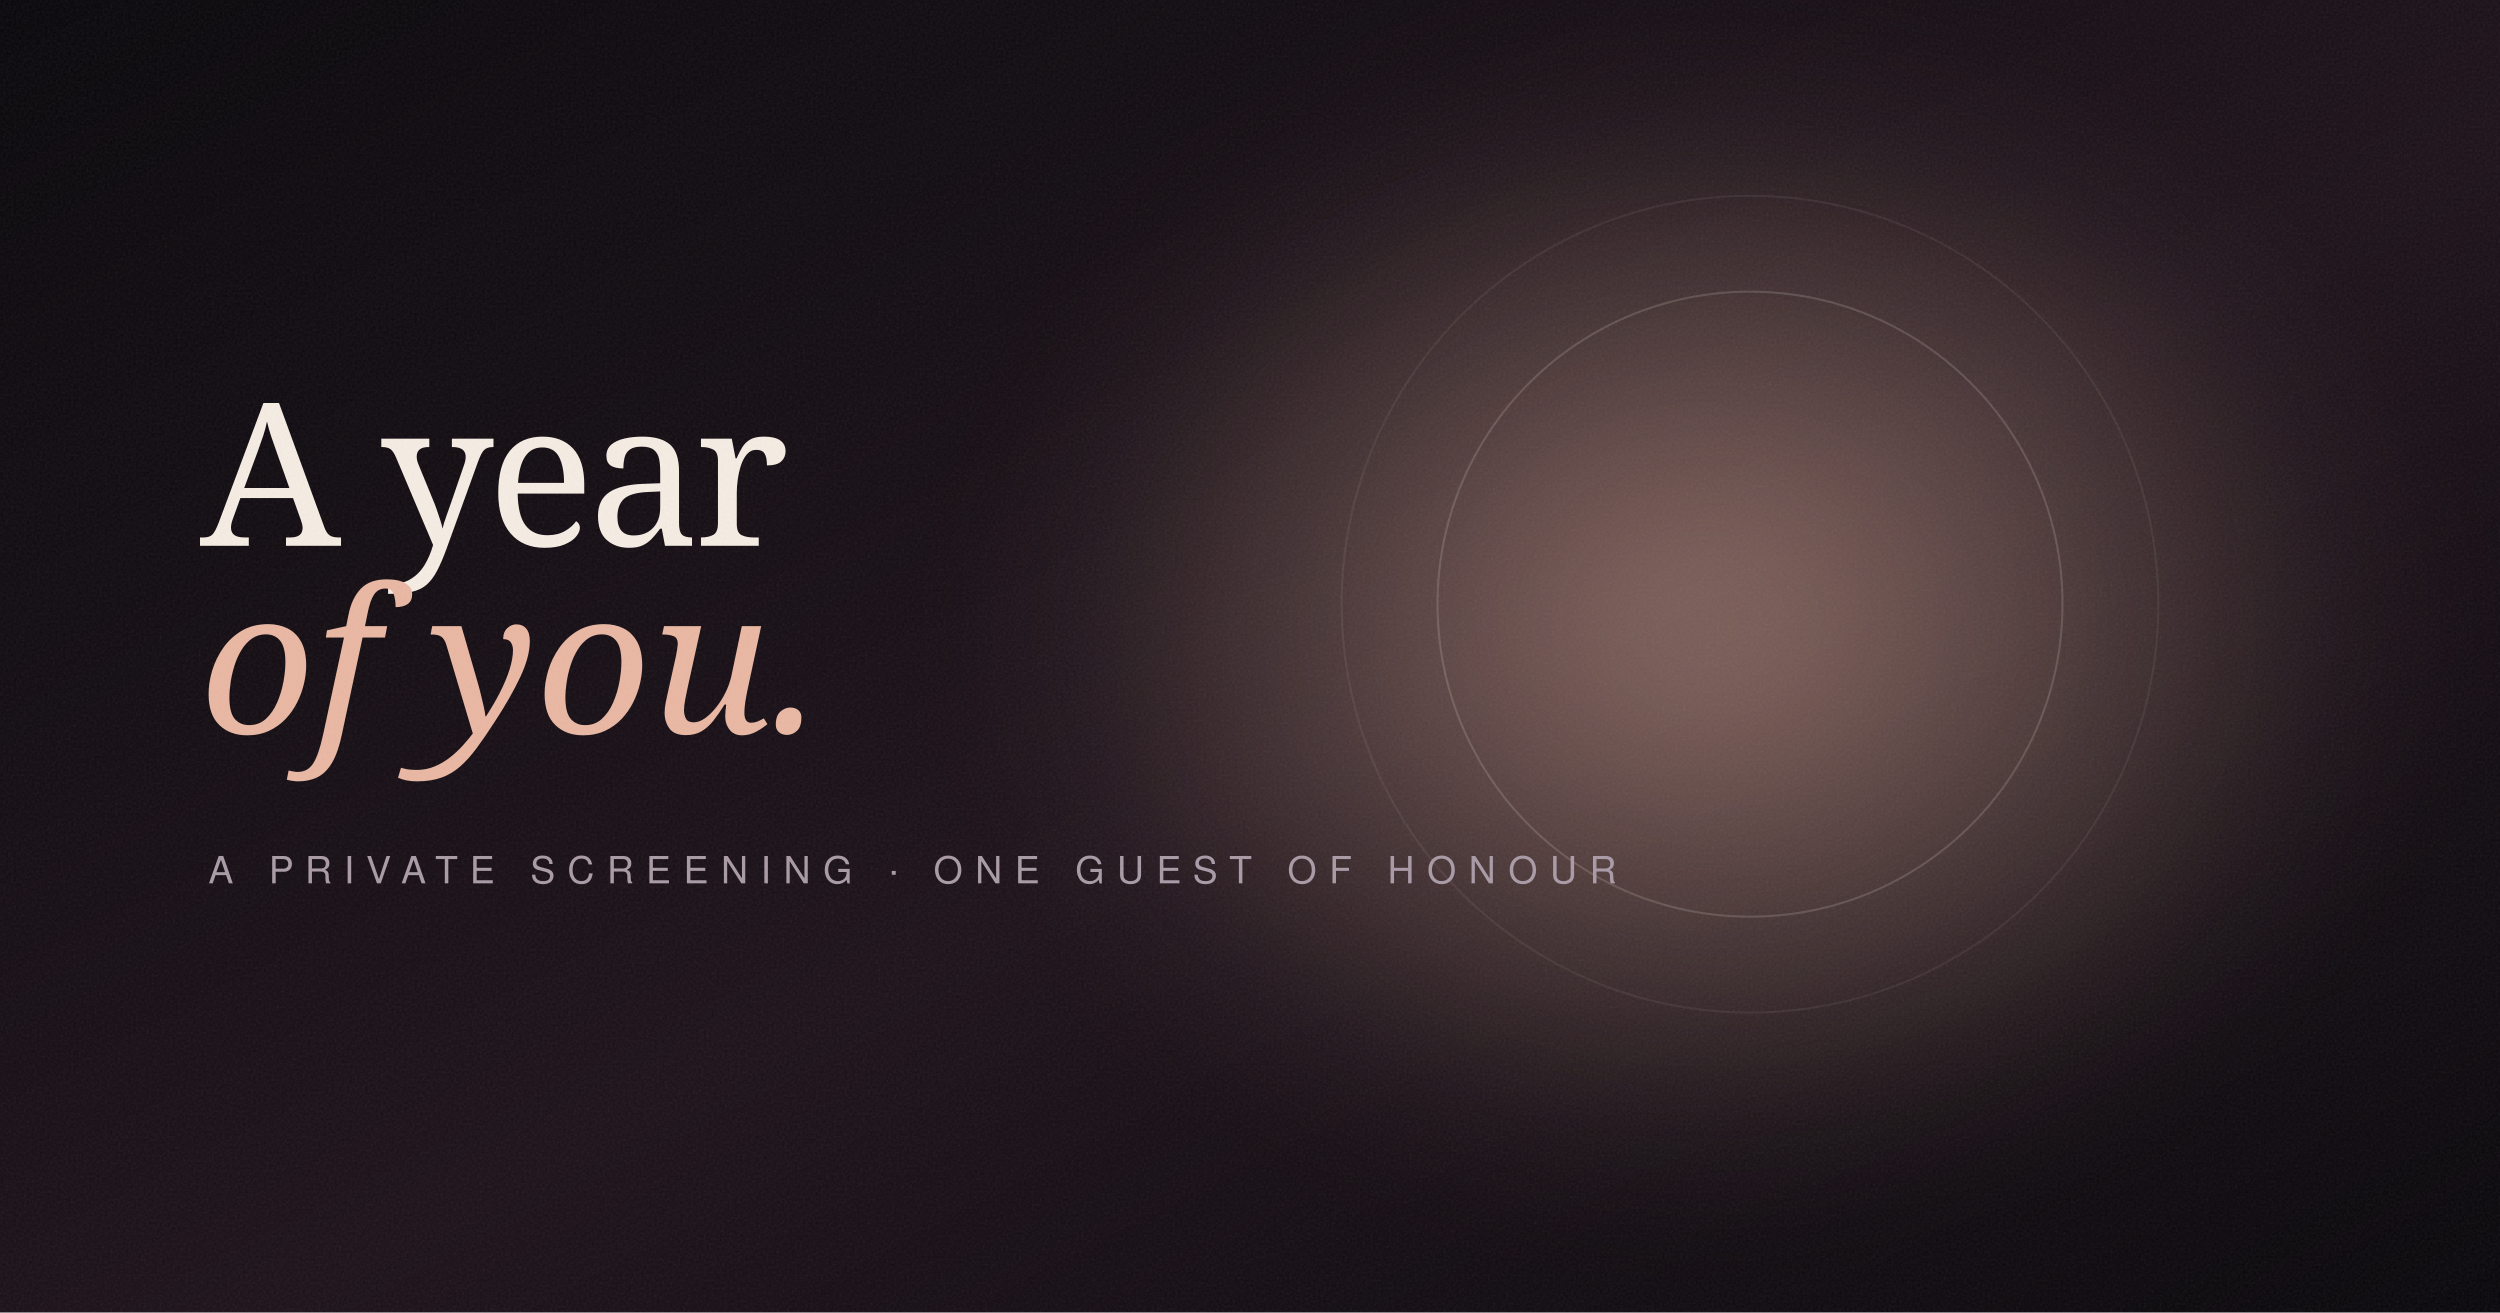
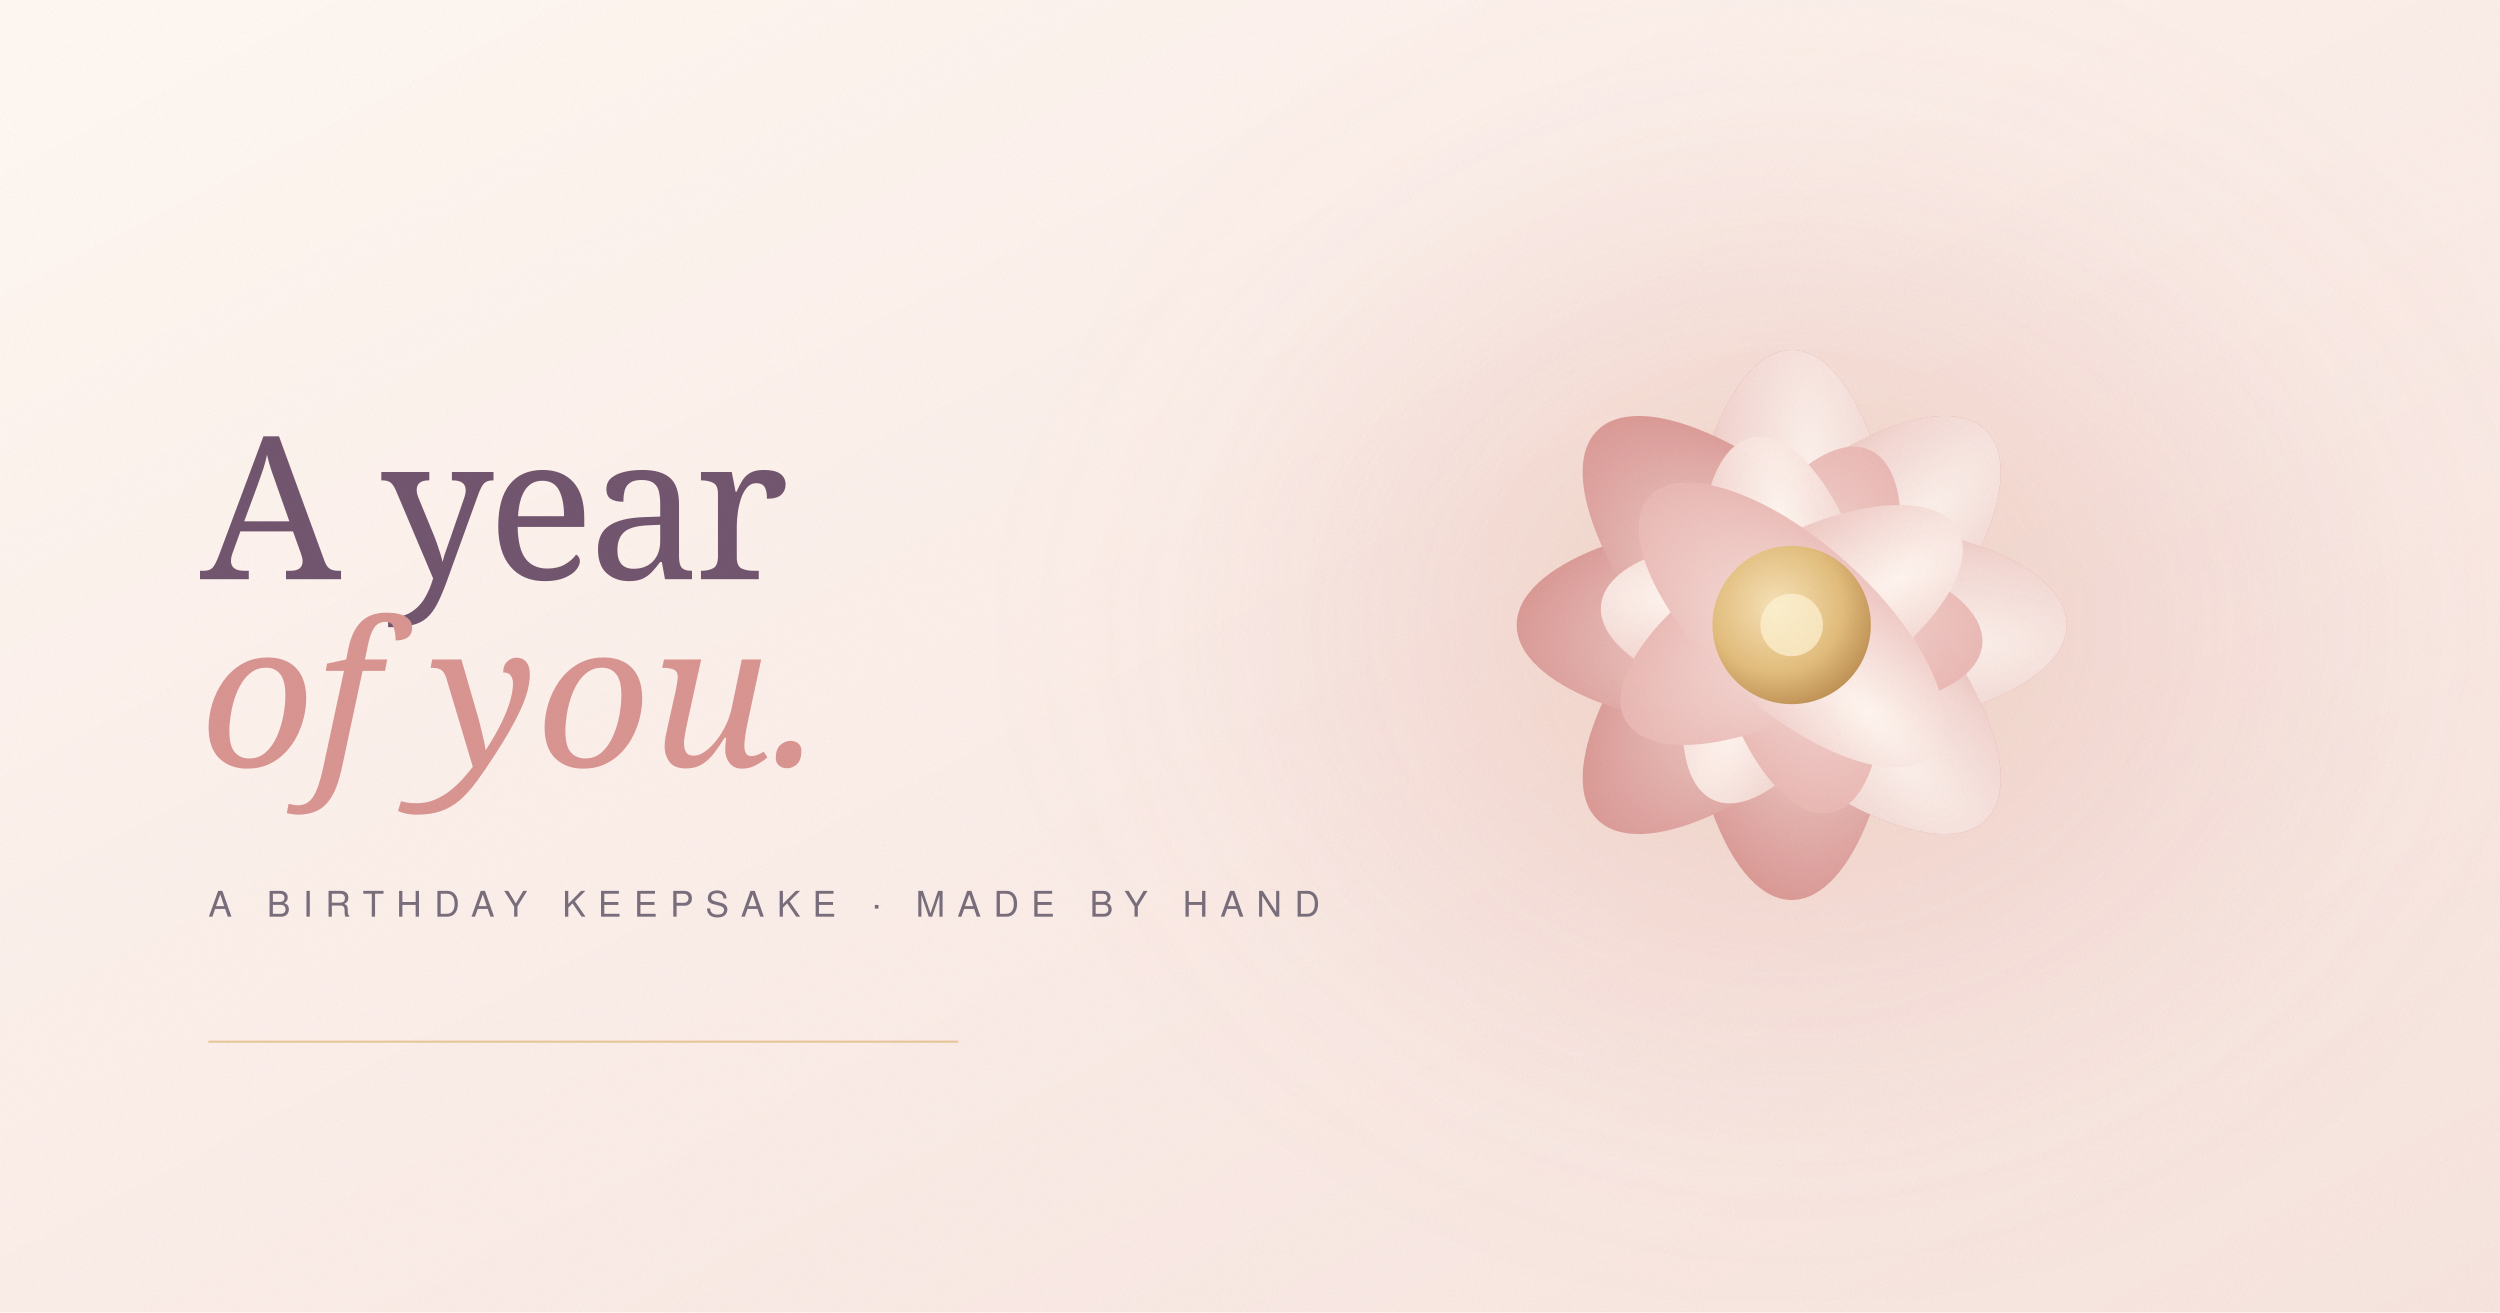
<svg xmlns="http://www.w3.org/2000/svg" width="1200" height="630" viewBox="0 0 1200 630">
  <defs>
    <linearGradient id="bg" x1="0" y1="0" x2="1" y2="1">
-       <stop offset="0" stop-color="#070509" />
-       <stop offset="0.55" stop-color="#1b1018" />
-       <stop offset="1" stop-color="#070509" />
+       <stop offset="0" stop-color="#fff8f2" />
+       <stop offset="0.55" stop-color="#fbece7" />
+       <stop offset="1" stop-color="#f7e4de" />
    </linearGradient>
    <radialGradient id="glow" cx="50%" cy="50%" r="50%">
-       <stop offset="0" stop-color="#eab7a2" stop-opacity="0.55" />
-       <stop offset="1" stop-color="#eab7a2" stop-opacity="0" />
+       <stop offset="0" stop-color="#d8ae68" stop-opacity="0.4" />
+       <stop offset="0.5" stop-color="#d99591" stop-opacity="0.18" />
+       <stop offset="1" stop-color="#d99591" stop-opacity="0" />
+     </radialGradient>
+     <radialGradient id="petal" cx="42%" cy="80%" r="82%">
+       <stop offset="0" stop-color="#fdf1ec" />
+       <stop offset="0.5" stop-color="#f2d4cf" />
+       <stop offset="1" stop-color="#d99591" />
+     </radialGradient>
+     <radialGradient id="petal-inner" cx="42%" cy="80%" r="80%">
+       <stop offset="0" stop-color="#fff6f0" />
+       <stop offset="1" stop-color="#eab9b5" />
+     </radialGradient>
+     <radialGradient id="core" cx="40%" cy="38%" r="70%">
+       <stop offset="0" stop-color="#f7e2b8" />
+       <stop offset="0.6" stop-color="#e2bd7c" />
+       <stop offset="1" stop-color="#b98a4e" />
    </radialGradient>
    <filter id="noise">
      <feTurbulence type="fractalNoise" baseFrequency="0.8" numOctaves="3" />
      <feColorMatrix type="saturate" values="0" />
      <feComponentTransfer>
        <feFuncA type="linear" slope="0.35" />
      </feComponentTransfer>
    </filter>
    <filter id="blur">
-       <feGaussianBlur stdDeviation="40" />
+       <feGaussianBlur stdDeviation="46" />
    </filter>
  </defs>
  <rect width="1200" height="630" fill="url(#bg)" />
-   <ellipse cx="820" cy="300" rx="330" ry="260" fill="url(#glow)" filter="url(#blur)" />
-   <circle cx="840" cy="290" r="150" fill="none" stroke="#f6ede3" stroke-opacity="0.16" />
-   <circle cx="840" cy="290" r="196" fill="none" stroke="#f6ede3" stroke-opacity="0.07" />
-   <text x="96" y="262" fill="#f6ede3" font-family="Georgia, serif" font-size="96" letter-spacing="-3">A year</text>
-   <text x="96" y="352" fill="#eab7a2" font-family="Georgia, serif" font-style="italic" font-size="96">of you.</text>
-   <text x="100" y="424" fill="#a99aa6" font-family="Helvetica, Arial, sans-serif" font-size="18" letter-spacing="6">A PRIVATE SCREENING · ONE GUEST OF HONOUR</text>
-   <rect width="1200" height="630" filter="url(#noise)" opacity="0.25" />
+   <ellipse cx="860" cy="300" rx="330" ry="270" fill="url(#glow)" filter="url(#blur)" />
+   <g transform="translate(860 300)">
+     <g opacity="0.95">
+       <ellipse rx="52" ry="132" transform="rotate(0)" fill="url(#petal)" />
+       <ellipse rx="52" ry="132" transform="rotate(45)" fill="url(#petal)" />
+       <ellipse rx="52" ry="132" transform="rotate(90)" fill="url(#petal)" />
+       <ellipse rx="52" ry="132" transform="rotate(135)" fill="url(#petal)" />
+       <ellipse rx="52" ry="132" transform="rotate(180)" fill="url(#petal)" />
+       <ellipse rx="52" ry="132" transform="rotate(225)" fill="url(#petal)" />
+       <ellipse rx="52" ry="132" transform="rotate(270)" fill="url(#petal)" />
+       <ellipse rx="52" ry="132" transform="rotate(315)" fill="url(#petal)" />
+     </g>
+     <g opacity="0.98">
+       <ellipse rx="40" ry="92" transform="rotate(24)" fill="url(#petal-inner)" />
+       <ellipse rx="40" ry="92" transform="rotate(96)" fill="url(#petal-inner)" />
+       <ellipse rx="40" ry="92" transform="rotate(168)" fill="url(#petal-inner)" />
+       <ellipse rx="40" ry="92" transform="rotate(240)" fill="url(#petal-inner)" />
+       <ellipse rx="40" ry="92" transform="rotate(312)" fill="url(#petal-inner)" />
+     </g>
+     <circle r="38" fill="url(#core)" />
+     <circle r="15" fill="#fff3d4" opacity="0.7" />
+   </g>
+   <text x="96" y="278" fill="#72566f" font-family="Georgia, serif" font-size="96" letter-spacing="-3">A year</text>
+   <text x="96" y="368" fill="#d99591" font-family="Georgia, serif" font-style="italic" font-size="96">of you.</text>
+   <text x="100" y="440" fill="#796e7c" font-family="Helvetica, Arial, sans-serif" font-size="17" letter-spacing="6">A BIRTHDAY KEEPSAKE · MADE BY HAND</text>
+   <path d="M100 500 H 460" stroke="#d8ae68" stroke-width="1" opacity="0.6" />
+   <rect width="1200" height="630" filter="url(#noise)" opacity="0.16" style="mix-blend-mode:multiply" />
</svg>
